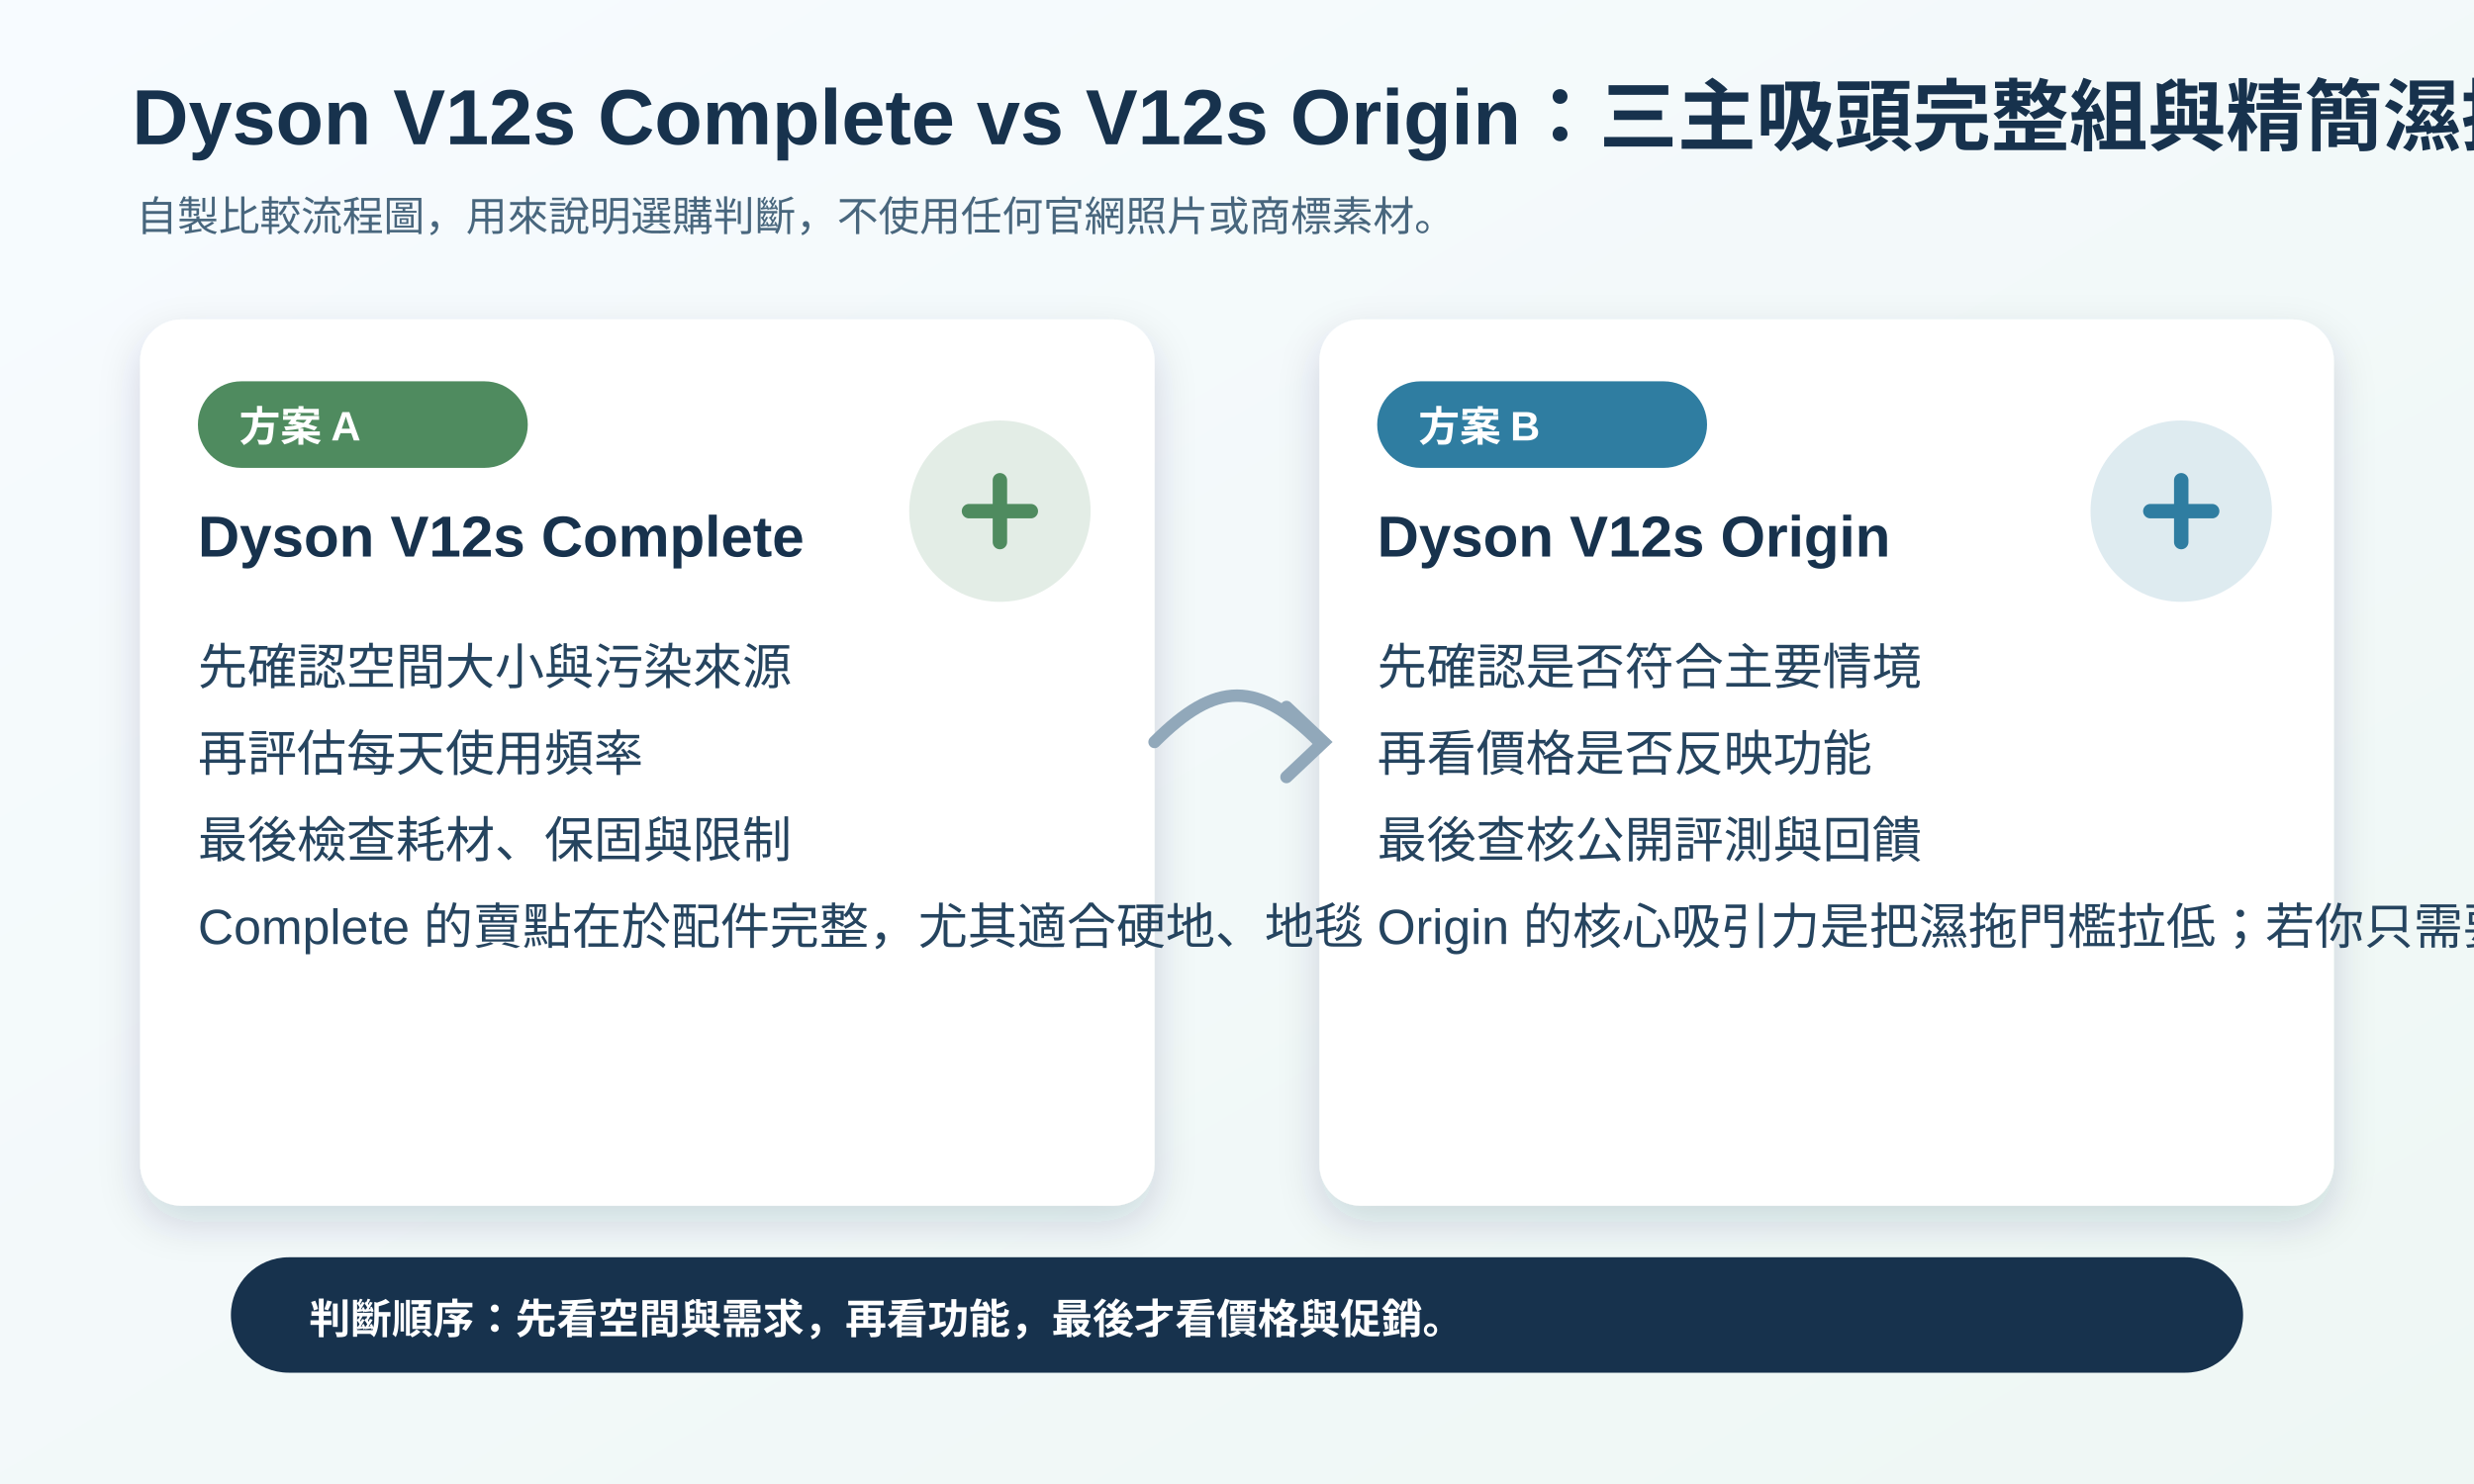
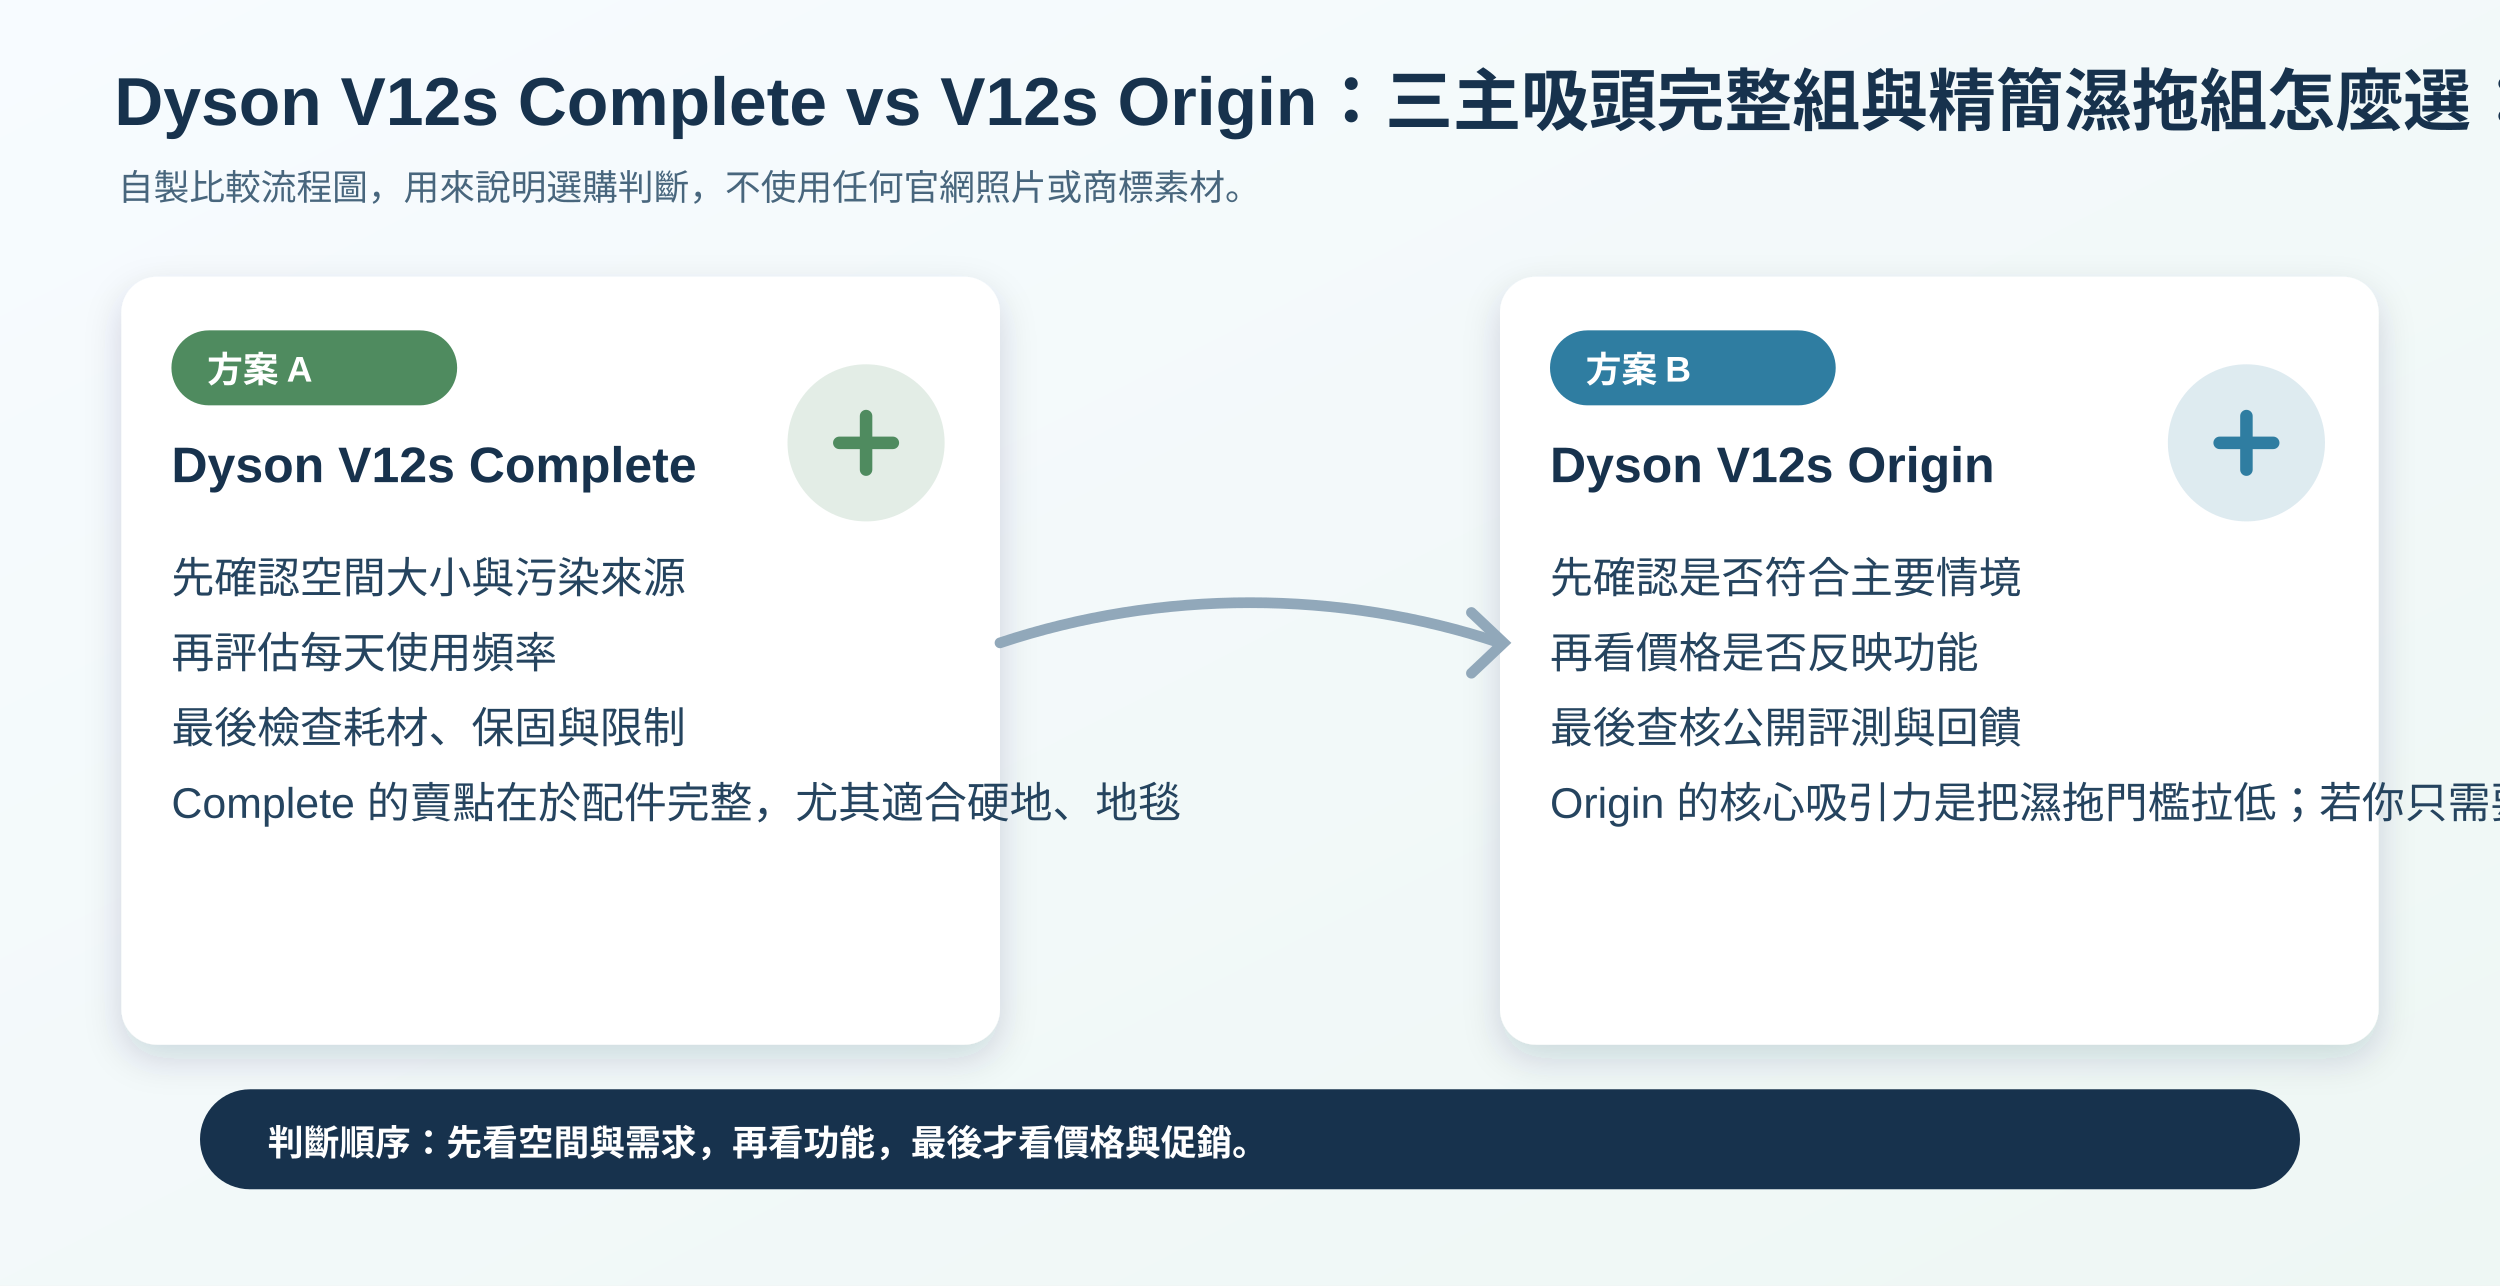
- <svg xmlns="http://www.w3.org/2000/svg" width="1200" height="720" viewBox="0 0 1200 720" role="img" aria-labelledby="title desc">
+ <svg xmlns="http://www.w3.org/2000/svg" width="1400" height="720" viewBox="0 0 1400 720" role="img" aria-labelledby="title desc">
  <defs>
    <linearGradient id="bg" x1="0" x2="1" y1="0" y2="1">
      <stop offset="0%" stop-color="#f7fbff" />
      <stop offset="100%" stop-color="#eef7f4" />
    </linearGradient>
    <filter id="shadow" x="-10%" y="-10%" width="120%" height="120%">
      <feDropShadow dx="0" dy="8" stdDeviation="10" flood-color="#17324d" flood-opacity="0.16" />
    </filter>
  </defs>
  <style>
    .title { font: 700 38px "Noto Sans TC", "Microsoft JhengHei", Arial, sans-serif; fill: #17324d; }
    .label { font: 700 28px "Noto Sans TC", "Microsoft JhengHei", Arial, sans-serif; fill: #17324d; }
    .body { font: 500 24px "Noto Sans TC", "Microsoft JhengHei", Arial, sans-serif; fill: #25445f; }
    .small { font: 500 20px "Noto Sans TC", "Microsoft JhengHei", Arial, sans-serif; fill: #48667d; }
    .pill { font: 700 20px "Noto Sans TC", "Microsoft JhengHei", Arial, sans-serif; fill: #ffffff; }
  </style>
-   <rect width="1200" height="720" rx="0" fill="url(#bg)" />
+   <rect width="1400" height="720" rx="0" fill="url(#bg)" />
  <text x="64" y="70" class="title">Dyson V12s Complete vs V12s Origin：三主吸頭完整組與精簡濕拖組怎麼選：功能取捨流程</text>
  <text x="66" y="112" class="small">自製比較流程圖，用來說明選購判斷，不使用任何官網照片或商標素材。</text>
  <rect x="68" y="155" width="492" height="430" rx="20" fill="#ffffff" filter="url(#shadow)" />
-   <rect x="640" y="155" width="492" height="430" rx="20" fill="#ffffff" filter="url(#shadow)" />
+   <rect x="840" y="155" width="492" height="430" rx="20" fill="#ffffff" filter="url(#shadow)" />
  <rect x="96" y="185" width="160" height="42" rx="21" fill="#4f8b5f" />
-   <rect x="668" y="185" width="160" height="42" rx="21" fill="#2f7da1" />
+   <rect x="868" y="185" width="160" height="42" rx="21" fill="#2f7da1" />
  <text x="116" y="214" class="pill">方案 A</text>
-   <text x="688" y="214" class="pill">方案 B</text>
+   <text x="888" y="214" class="pill">方案 B</text>
  <text x="96" y="270" class="label">Dyson V12s Complete</text>
-   <text x="668" y="270" class="label">Dyson V12s Origin</text>
+   <text x="868" y="270" class="label">Dyson V12s Origin</text>
  <circle cx="485" cy="248" r="44" fill="#4f8b5f" opacity="0.16" />
-   <circle cx="1058" cy="248" r="44" fill="#2f7da1" opacity="0.16" />
+   <circle cx="1258" cy="248" r="44" fill="#2f7da1" opacity="0.16" />
  <path d="M470 248 h30 m-15 -15 v30" stroke="#4f8b5f" stroke-width="7" stroke-linecap="round" />
-   <path d="M1043 248 h30 m-15 -15 v30" stroke="#2f7da1" stroke-width="7" stroke-linecap="round" />
+   <path d="M1243 248 h30 m-15 -15 v30" stroke="#2f7da1" stroke-width="7" stroke-linecap="round" />
  <text x="96" y="332" class="body" font-size="26">先確認空間大小與污染來源</text>
  <text x="96" y="374" class="body" font-size="26">再評估每天使用頻率</text>
  <text x="96" y="416" class="body" font-size="26">最後檢查耗材、保固與限制</text>
  <text x="96" y="458" class="body" font-size="26">Complete 的賣點在於配件完整，尤其適合硬地、地毯</text>
-   <text x="668" y="332" class="body" font-size="26">先確認是否符合主要情境</text>
-   <text x="668" y="374" class="body" font-size="26">再看價格是否反映功能</text>
-   <text x="668" y="416" class="body" font-size="26">最後查核公開評測與回饋</text>
-   <text x="668" y="458" class="body" font-size="26">Origin 的核心吸引力是把濕拖門檻拉低；若你只需要主</text>
-   <path d="M560 360 C590 330 610 330 640 360" fill="none" stroke="#91a8ba" stroke-width="6" stroke-linecap="round" />
-   <path d="M624 343 L642 360 L624 377" fill="none" stroke="#91a8ba" stroke-width="6" stroke-linecap="round" />
-   <rect x="112" y="610" width="976" height="56" rx="28" fill="#17324d" />
+   <text x="868" y="332" class="body" font-size="26">先確認是否符合主要情境</text>
+   <text x="868" y="374" class="body" font-size="26">再看價格是否反映功能</text>
+   <text x="868" y="416" class="body" font-size="26">最後查核公開評測與回饋</text>
+   <text x="868" y="458" class="body" font-size="26">Origin 的核心吸引力是把濕拖門檻拉低；若你只需要主</text>
+   <path d="M560 360 C650 330 750 330 840 360" fill="none" stroke="#91a8ba" stroke-width="6" stroke-linecap="round" />
+   <path d="M824 343 L842 360 L824 377" fill="none" stroke="#91a8ba" stroke-width="6" stroke-linecap="round" />
+   <rect x="112" y="610" width="1176" height="56" rx="28" fill="#17324d" />
  <text x="150" y="647" class="pill">判斷順序：先看空間與需求，再看功能，最後才看價格與促銷。</text>
</svg>
